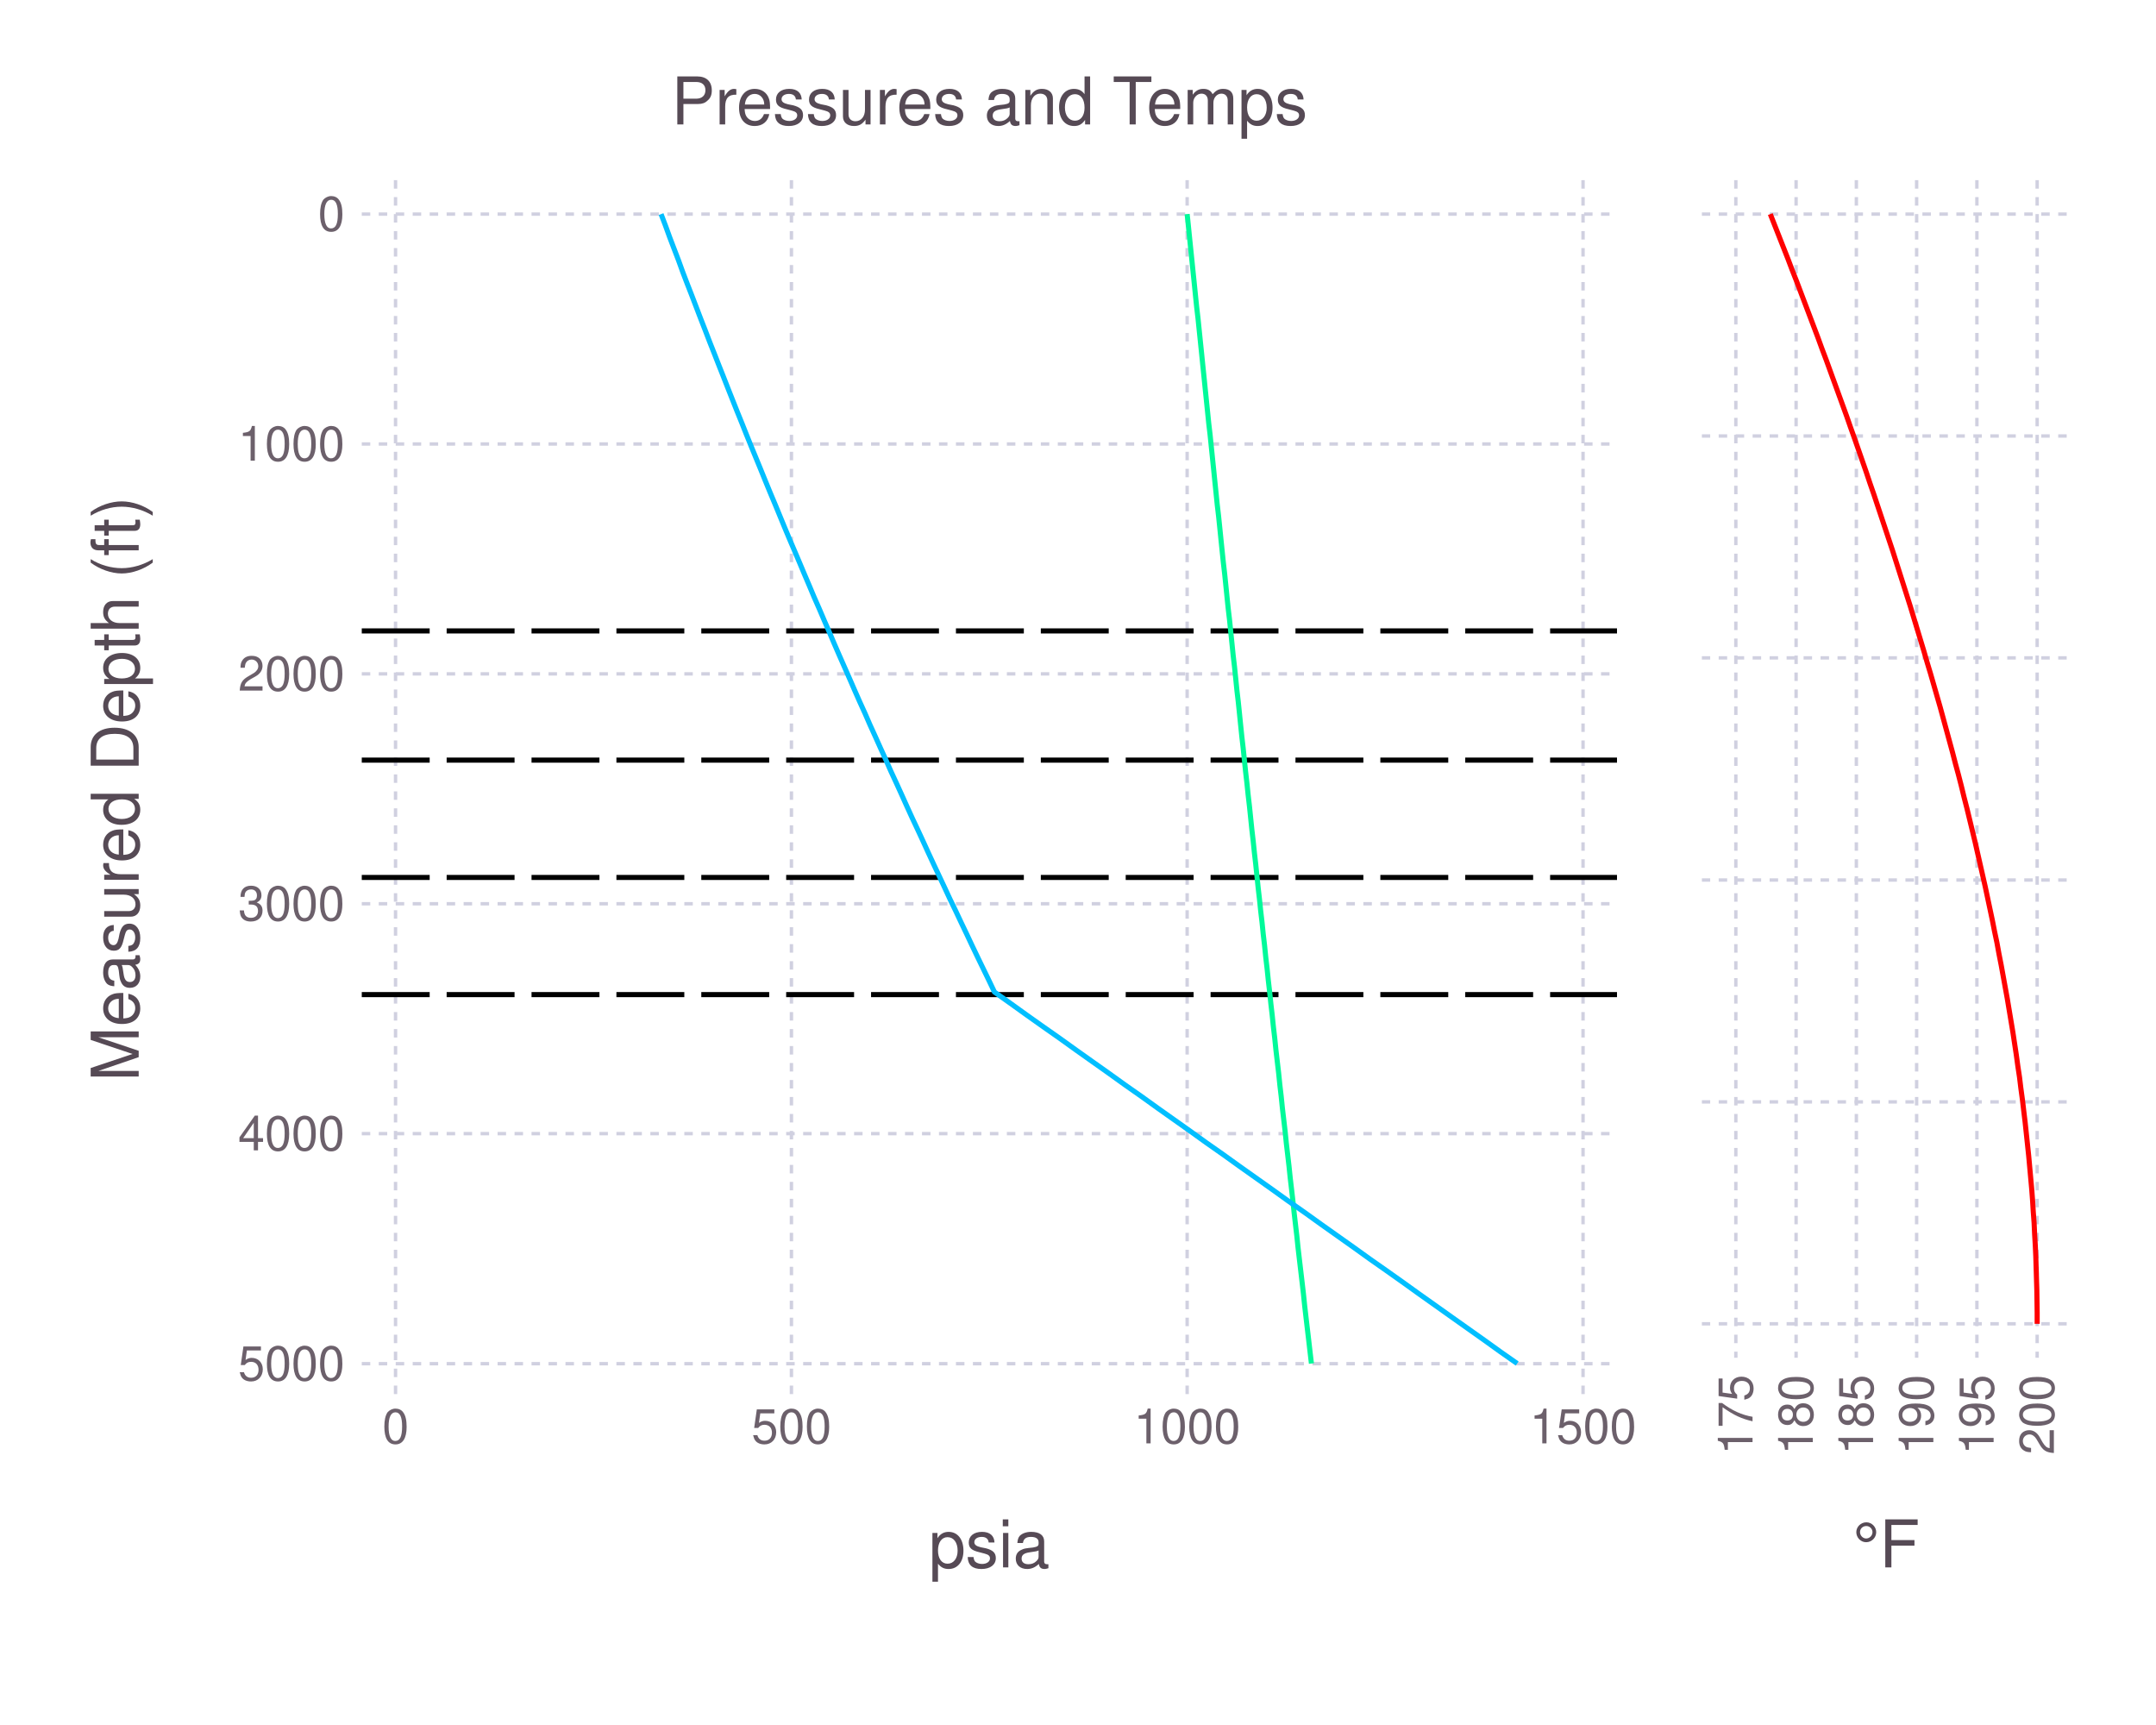
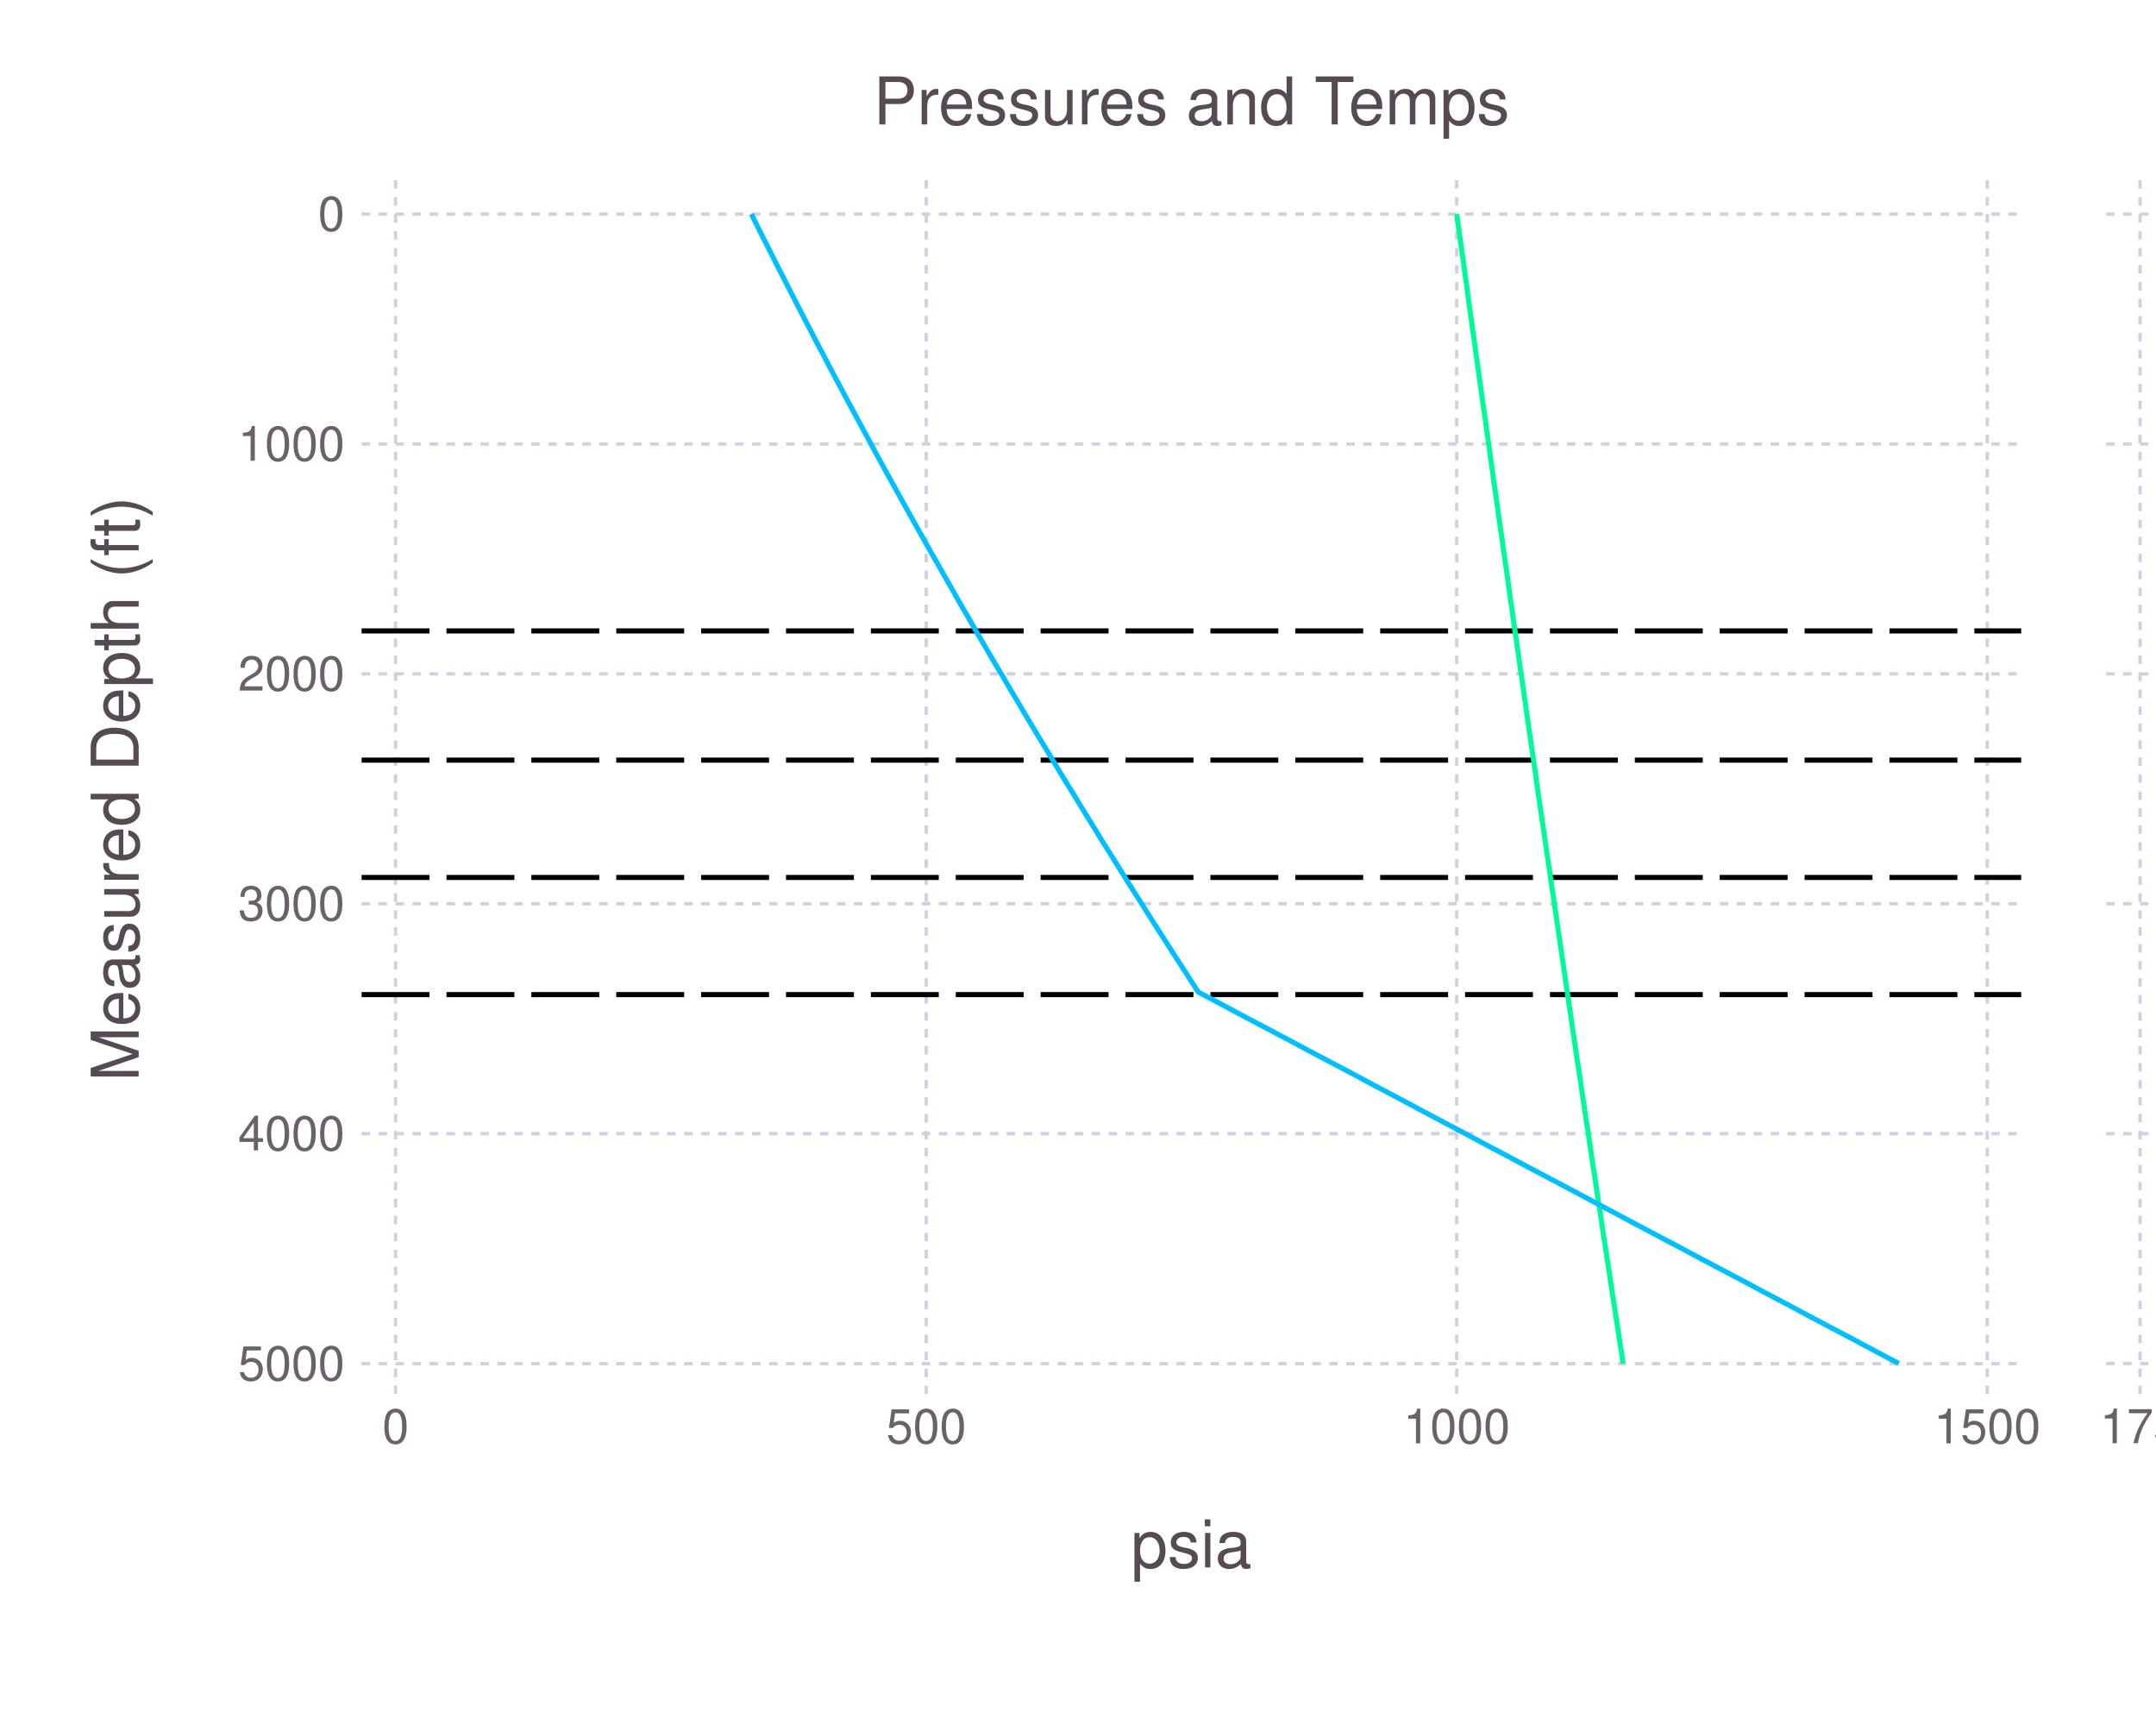
<svg xmlns="http://www.w3.org/2000/svg" version="1.2" width="127mm" height="101.6mm" viewBox="0 0 127 101.6" stroke="none" fill="#000000" stroke-width="0.3" font-size="3.88">
  <defs>
    <marker id="arrow" markerWidth="15" markerHeight="7" refX="5" refY="3.5" orient="auto" markerUnits="strokeWidth">
      <path d="M0,0 L15,3.5 L0,7 z" stroke="context-stroke" fill="context-stroke" />
    </marker>
  </defs>
-   <g class="plotroot xscalable yscalable" id="img-79c1b90b-1">
-     <g font-size="3.88" font-family="'PT Sans','Helvetica Neue','Helvetica',sans-serif" fill="#564A55" stroke="#000000" stroke-opacity="0.000" id="img-79c1b90b-2">
-       <g transform="translate(111.12,89.99)">
+   <g class="plotroot xscalable yscalable" id="img-bbf3031d-1">
+     <g font-size="3.88" font-family="'PT Sans','Helvetica Neue','Helvetica',sans-serif" fill="#564A55" stroke="#000000" stroke-opacity="0.000" id="img-bbf3031d-2">
+       <g transform="translate(158.75,89.99)">
        <g class="primitive">
          <text text-anchor="middle" dy="0.6em">°F</text>
        </g>
      </g>
    </g>
-     <g class="guide xlabels" font-size="2.82" font-family="'PT Sans Caption','Helvetica Neue','Helvetica',sans-serif" fill="#6C606B" id="img-79c1b90b-3">
-       <g transform="translate(102.25,80.97)">
-         <g class="primitive">
-           <text text-anchor="end" dy="0.35em" transform="rotate(-90,0, 0)">175</text>
-         </g>
-       </g>
-       <g transform="translate(105.8,80.97)">
-         <g class="primitive">
-           <text text-anchor="end" dy="0.35em" transform="rotate(-90,0, 0)">180</text>
-         </g>
-       </g>
-       <g transform="translate(109.35,80.97)">
-         <g class="primitive">
-           <text text-anchor="end" dy="0.35em" transform="rotate(-90,0, 0)">185</text>
-         </g>
-       </g>
-       <g transform="translate(112.9,80.97)">
-         <g class="primitive">
-           <text text-anchor="end" dy="0.35em" transform="rotate(-90,0, 0)">190</text>
-         </g>
-       </g>
-       <g transform="translate(116.45,80.97)">
-         <g class="primitive">
-           <text text-anchor="end" dy="0.35em" transform="rotate(-90,0, 0)">195</text>
-         </g>
-       </g>
-       <g transform="translate(120,80.97)">
-         <g class="primitive">
-           <text text-anchor="end" dy="0.35em" transform="rotate(-90,0, 0)">200</text>
-         </g>
-       </g>
-     </g>
-     <g clip-path="url(#img-79c1b90b-4)">
-       <g id="img-79c1b90b-5">
-         <g pointer-events="visible" stroke-width="0.3" fill="#000000" fill-opacity="0.000" stroke="#000000" stroke-opacity="0.000" class="guide background" id="img-79c1b90b-6">
-           <g transform="translate(111.12,45.29)" id="img-79c1b90b-7">
-             <path d="M-10.88,-34.68 L 10.88 -34.68 10.88 34.68 -10.88 34.68 z" class="primitive" />
-           </g>
-         </g>
-         <g class="guide xgridlines yfixed" stroke-dasharray="0.5,0.5" stroke-width="0.2" stroke="#D0D0E0" id="img-79c1b90b-8">
-           <g transform="translate(102.25,45.29)" id="img-79c1b90b-9">
-             <path fill="none" d="M0,-34.68 L 0 34.68" class="primitive" />
-           </g>
-           <g transform="translate(105.8,45.29)" id="img-79c1b90b-10">
-             <path fill="none" d="M0,-34.68 L 0 34.68" class="primitive" />
-           </g>
-           <g transform="translate(109.35,45.29)" id="img-79c1b90b-11">
-             <path fill="none" d="M0,-34.68 L 0 34.68" class="primitive" />
-           </g>
-           <g transform="translate(112.9,45.29)" id="img-79c1b90b-12">
-             <path fill="none" d="M0,-34.68 L 0 34.68" class="primitive" />
-           </g>
-           <g transform="translate(116.45,45.29)" id="img-79c1b90b-13">
-             <path fill="none" d="M0,-34.68 L 0 34.68" class="primitive" />
-           </g>
-           <g transform="translate(120,45.29)" id="img-79c1b90b-14">
-             <path fill="none" d="M0,-34.68 L 0 34.68" class="primitive" />
-           </g>
-         </g>
-         <g class="guide ygridlines xfixed" stroke-dasharray="0.5,0.5" stroke-width="0.2" stroke="#D0D0E0" id="img-79c1b90b-15">
-           <g transform="translate(111.12,12.61)" id="img-79c1b90b-16">
-             <path fill="none" d="M-10.88,0 L 10.88 0" class="primitive" />
-           </g>
-           <g transform="translate(111.12,25.68)" id="img-79c1b90b-17">
-             <path fill="none" d="M-10.88,0 L 10.88 0" class="primitive" />
-           </g>
-           <g transform="translate(111.12,38.75)" id="img-79c1b90b-18">
-             <path fill="none" d="M-10.88,0 L 10.88 0" class="primitive" />
-           </g>
-           <g transform="translate(111.12,51.83)" id="img-79c1b90b-19">
-             <path fill="none" d="M-10.88,0 L 10.88 0" class="primitive" />
-           </g>
-           <g transform="translate(111.12,64.9)" id="img-79c1b90b-20">
-             <path fill="none" d="M-10.88,0 L 10.88 0" class="primitive" />
-           </g>
-           <g transform="translate(111.12,77.97)" id="img-79c1b90b-21">
-             <path fill="none" d="M-10.88,0 L 10.88 0" class="primitive" />
-           </g>
-         </g>
-         <g class="plotpanel" id="img-79c1b90b-22">
-           <g stroke-width="0.3" fill="#000000" fill-opacity="0.000" class="geometry" id="img-79c1b90b-23">
-             <g class="color_RGB{N0f8}(1.0,0.0,0.0)" stroke-dasharray="none" stroke="#FF0000" id="img-79c1b90b-24">
-               <g transform="translate(114.22,45.29)" id="img-79c1b90b-25">
-                 <path fill="none" d="M-9.94,-32.68 L -9.68 -32.02 -9.42 -31.36 -9.16 -30.7 -8.9 -30.04 -8.65 -29.38 -8.39 -28.72 -8.14 -28.06 -7.89 -27.4 -7.64 -26.74 -7.39 -26.08 -7.14 -25.42 -6.9 -24.76 -6.65 -24.1 -6.41 -23.44 -6.17 -22.78 -5.93 -22.12 -5.69 -21.46 -5.45 -20.8 -5.22 -20.14 -4.98 -19.47 -4.75 -18.81 -4.52 -18.15 -4.29 -17.49 -4.07 -16.83 -3.84 -16.17 -3.62 -15.51 -3.4 -14.85 -3.18 -14.19 -2.96 -13.53 -2.74 -12.87 -2.53 -12.21 -2.32 -11.55 -2.11 -10.89 -1.9 -10.23 -1.69 -9.57 -1.49 -8.91 -1.29 -8.25 -1.09 -7.59 -0.89 -6.93 -0.7 -6.27 -0.5 -5.61 -0.31 -4.95 -0.12 -4.29 0.07 -3.63 0.25 -2.97 0.43 -2.31 0.61 -1.65 0.79 -0.99 0.96 -0.33 1.14 0.33 1.31 0.99 1.47 1.65 1.64 2.31 1.8 2.97 1.96 3.63 2.12 4.29 2.27 4.95 2.42 5.61 2.57 6.27 2.72 6.93 2.86 7.59 3 8.25 3.14 8.91 3.27 9.57 3.41 10.23 3.53 10.89 3.66 11.55 3.78 12.21 3.9 12.87 4.02 13.53 4.13 14.19 4.24 14.85 4.35 15.51 4.45 16.17 4.55 16.83 4.64 17.49 4.74 18.15 4.82 18.81 4.91 19.47 4.99 20.14 5.07 20.8 5.14 21.46 5.21 22.12 5.28 22.78 5.34 23.44 5.4 24.1 5.46 24.76 5.51 25.42 5.55 26.08 5.6 26.74 5.63 27.4 5.67 28.06 5.7 28.72 5.72 29.38 5.74 30.04 5.76 30.7 5.77 31.36 5.78 32.02 5.78 32.68" class="primitive" />
-               </g>
-             </g>
-           </g>
-         </g>
-       </g>
-     </g>
-     <g font-size="3.88" font-family="'PT Sans','Helvetica Neue','Helvetica',sans-serif" fill="#564A55" stroke="#000000" stroke-opacity="0.000" id="img-79c1b90b-26">
-       <g transform="translate(111.12,5)" id="img-79c1b90b-27">
+     <g class="guide xlabels" font-size="2.82" font-family="'PT Sans Caption','Helvetica Neue','Helvetica',sans-serif" fill="#6C606B" id="img-bbf3031d-3">
+       <g transform="translate(126.06,83.31)">
+         <g class="primitive">
+           <text text-anchor="middle" dy="0.6em">175</text>
+         </g>
+       </g>
+       <g transform="translate(139.14,83.31)">
+         <g class="primitive">
+           <text text-anchor="middle" dy="0.6em">180</text>
+         </g>
+       </g>
+       <g transform="translate(152.21,83.31)">
+         <g class="primitive">
+           <text text-anchor="middle" dy="0.6em">185</text>
+         </g>
+       </g>
+       <g transform="translate(165.29,83.31)">
+         <g class="primitive">
+           <text text-anchor="middle" dy="0.6em">190</text>
+         </g>
+       </g>
+       <g transform="translate(178.36,83.31)">
+         <g class="primitive">
+           <text text-anchor="middle" dy="0.6em">195</text>
+         </g>
+       </g>
+       <g transform="translate(191.44,83.31)">
+         <g class="primitive">
+           <text text-anchor="middle" dy="0.6em">200</text>
+         </g>
+       </g>
+     </g>
+     <g clip-path="url(#img-bbf3031d-4)">
+       <g id="img-bbf3031d-5">
+         <g pointer-events="visible" stroke-width="0.3" fill="#000000" fill-opacity="0.000" stroke="#000000" stroke-opacity="0.000" class="guide background" id="img-bbf3031d-6">
+           <g transform="translate(158.75,46.46)" id="img-bbf3031d-7">
+             <path d="M-34.69,-35.85 L 34.69 -35.85 34.69 35.85 -34.69 35.85 z" class="primitive" />
+           </g>
+         </g>
+         <g class="guide xgridlines yfixed" stroke-dasharray="0.5,0.5" stroke-width="0.2" stroke="#D0D0E0" id="img-bbf3031d-8">
+           <g transform="translate(126.06,46.46)" id="img-bbf3031d-9">
+             <path fill="none" d="M0,-35.85 L 0 35.85" class="primitive" />
+           </g>
+           <g transform="translate(139.14,46.46)" id="img-bbf3031d-10">
+             <path fill="none" d="M0,-35.85 L 0 35.85" class="primitive" />
+           </g>
+           <g transform="translate(152.21,46.46)" id="img-bbf3031d-11">
+             <path fill="none" d="M0,-35.85 L 0 35.85" class="primitive" />
+           </g>
+           <g transform="translate(165.29,46.46)" id="img-bbf3031d-12">
+             <path fill="none" d="M0,-35.85 L 0 35.85" class="primitive" />
+           </g>
+           <g transform="translate(178.36,46.46)" id="img-bbf3031d-13">
+             <path fill="none" d="M0,-35.85 L 0 35.85" class="primitive" />
+           </g>
+           <g transform="translate(191.44,46.46)" id="img-bbf3031d-14">
+             <path fill="none" d="M0,-35.85 L 0 35.85" class="primitive" />
+           </g>
+         </g>
+         <g class="guide ygridlines xfixed" stroke-dasharray="0.5,0.5" stroke-width="0.2" stroke="#D0D0E0" id="img-bbf3031d-15">
+           <g transform="translate(158.75,12.61)" id="img-bbf3031d-16">
+             <path fill="none" d="M-34.69,0 L 34.69 0" class="primitive" />
+           </g>
+           <g transform="translate(158.75,26.15)" id="img-bbf3031d-17">
+             <path fill="none" d="M-34.69,0 L 34.69 0" class="primitive" />
+           </g>
+           <g transform="translate(158.75,39.69)" id="img-bbf3031d-18">
+             <path fill="none" d="M-34.69,0 L 34.69 0" class="primitive" />
+           </g>
+           <g transform="translate(158.75,53.23)" id="img-bbf3031d-19">
+             <path fill="none" d="M-34.69,0 L 34.69 0" class="primitive" />
+           </g>
+           <g transform="translate(158.75,66.77)" id="img-bbf3031d-20">
+             <path fill="none" d="M-34.69,0 L 34.69 0" class="primitive" />
+           </g>
+           <g transform="translate(158.75,80.31)" id="img-bbf3031d-21">
+             <path fill="none" d="M-34.69,0 L 34.69 0" class="primitive" />
+           </g>
+         </g>
+         <g class="plotpanel" id="img-bbf3031d-22">
+           <g stroke-width="0.3" fill="#000000" fill-opacity="0.000" class="geometry" id="img-bbf3031d-23">
+             <g class="color_RGB{N0f8}(1.0,0.0,0.0)" stroke-dasharray="none" stroke="#FF0000" id="img-bbf3031d-24">
+               <g transform="translate(170.14,46.46)" id="img-bbf3031d-25">
+                 <path fill="none" d="M-36.62,-33.85 L -35.66 -33.17 -34.7 -32.48 -33.74 -31.8 -32.8 -31.12 -31.85 -30.43 -30.92 -29.75 -29.98 -29.06 -29.06 -28.38 -28.13 -27.7 -27.22 -27.01 -26.3 -26.33 -25.4 -25.65 -24.5 -24.96 -23.6 -24.28 -22.71 -23.59 -21.83 -22.91 -20.95 -22.23 -20.08 -21.54 -19.21 -20.86 -18.35 -20.17 -17.5 -19.49 -16.65 -18.81 -15.81 -18.12 -14.98 -17.44 -14.15 -16.75 -13.32 -16.07 -12.51 -15.39 -11.7 -14.7 -10.9 -14.02 -10.11 -13.34 -9.32 -12.65 -8.54 -11.97 -7.76 -11.28 -7 -10.6 -6.24 -9.92 -5.49 -9.23 -4.74 -8.55 -4.01 -7.86 -3.28 -7.18 -2.56 -6.5 -1.85 -5.81 -1.14 -5.13 -0.45 -4.45 0.24 -3.76 0.92 -3.08 1.59 -2.39 2.25 -1.71 2.9 -1.03 3.55 -0.34 4.18 0.34 4.81 1.03 5.43 1.71 6.03 2.39 6.63 3.08 7.22 3.76 7.8 4.45 8.37 5.13 8.93 5.81 9.47 6.5 10.01 7.18 10.54 7.86 11.06 8.55 11.56 9.23 12.06 9.92 12.54 10.6 13.02 11.28 13.48 11.97 13.93 12.65 14.37 13.34 14.79 14.02 15.21 14.7 15.61 15.39 16 16.07 16.38 16.75 16.75 17.44 17.1 18.12 17.44 18.81 17.77 19.49 18.08 20.17 18.38 20.86 18.67 21.54 18.94 22.23 19.2 22.91 19.45 23.59 19.68 24.28 19.9 24.96 20.1 25.65 20.28 26.33 20.46 27.01 20.61 27.7 20.75 28.38 20.88 29.06 20.99 29.75 21.08 30.43 21.16 31.12 21.21 31.8 21.26 32.48 21.28 33.17 21.29 33.85" class="primitive" />
+               </g>
+             </g>
+           </g>
+         </g>
+       </g>
+     </g>
+     <g font-size="3.88" font-family="'PT Sans','Helvetica Neue','Helvetica',sans-serif" fill="#564A55" stroke="#000000" stroke-opacity="0.000" id="img-bbf3031d-26">
+       <g transform="translate(158.75,5)" id="img-bbf3031d-27">
        <g class="primitive">
          <text text-anchor="middle" dy="0.6em"> </text>
        </g>
      </g>
    </g>
  </g>
-   <g class="plotroot xscalable yscalable" id="img-79c1b90b-28">
-     <g font-size="3.88" font-family="'PT Sans','Helvetica Neue','Helvetica',sans-serif" fill="#564A55" stroke="#000000" stroke-opacity="0.000" id="img-79c1b90b-29">
-       <g transform="translate(58.28,89.99)" id="img-79c1b90b-30">
+   <g class="plotroot xscalable yscalable" id="img-bbf3031d-28">
+     <g font-size="3.88" font-family="'PT Sans','Helvetica Neue','Helvetica',sans-serif" fill="#564A55" stroke="#000000" stroke-opacity="0.000" id="img-bbf3031d-29">
+       <g transform="translate(70.18,89.99)" id="img-bbf3031d-30">
        <g class="primitive">
          <text text-anchor="middle" dy="0.6em">psia</text>
        </g>
      </g>
    </g>
-     <g class="guide xlabels" font-size="2.82" font-family="'PT Sans Caption','Helvetica Neue','Helvetica',sans-serif" fill="#6C606B" id="img-79c1b90b-31">
-       <g transform="translate(23.3,83.32)" id="img-79c1b90b-32">
+     <g class="guide xlabels" font-size="2.82" font-family="'PT Sans Caption','Helvetica Neue','Helvetica',sans-serif" fill="#6C606B" id="img-bbf3031d-31">
+       <g transform="translate(23.3,83.32)" id="img-bbf3031d-32">
        <g class="primitive">
          <text text-anchor="middle" dy="0.6em">0</text>
        </g>
      </g>
-       <g transform="translate(46.62,83.32)" id="img-79c1b90b-33">
+       <g transform="translate(54.56,83.32)" id="img-bbf3031d-33">
        <g class="primitive">
          <text text-anchor="middle" dy="0.6em">500</text>
        </g>
      </g>
-       <g transform="translate(69.93,83.32)" id="img-79c1b90b-34">
+       <g transform="translate(85.81,83.32)" id="img-bbf3031d-34">
        <g class="primitive">
          <text text-anchor="middle" dy="0.6em">1000</text>
        </g>
      </g>
-       <g transform="translate(93.25,83.32)" id="img-79c1b90b-35">
+       <g transform="translate(117.06,83.32)" id="img-bbf3031d-35">
        <g class="primitive">
          <text text-anchor="middle" dy="0.6em">1500</text>
        </g>
      </g>
    </g>
-     <g clip-path="url(#img-79c1b90b-36)">
-       <g id="img-79c1b90b-37">
-         <g pointer-events="visible" stroke-width="0.3" fill="#000000" fill-opacity="0.000" stroke="#000000" stroke-opacity="0.000" class="guide background" id="img-79c1b90b-38">
-           <g transform="translate(58.28,46.46)" id="img-79c1b90b-39">
-             <path d="M-36.97,-35.85 L 36.97 -35.85 36.97 35.85 -36.97 35.85 z" class="primitive" />
-           </g>
-         </g>
-         <g class="guide ygridlines xfixed" stroke-dasharray="0.5,0.5" stroke-width="0.2" stroke="#D0D0E0" id="img-79c1b90b-40">
-           <g transform="translate(58.28,12.61)" id="img-79c1b90b-41">
-             <path fill="none" d="M-36.97,0 L 36.97 0" class="primitive" />
-           </g>
-           <g transform="translate(58.28,26.15)" id="img-79c1b90b-42">
-             <path fill="none" d="M-36.97,0 L 36.97 0" class="primitive" />
-           </g>
-           <g transform="translate(58.28,39.69)" id="img-79c1b90b-43">
-             <path fill="none" d="M-36.97,0 L 36.97 0" class="primitive" />
-           </g>
-           <g transform="translate(58.28,53.23)" id="img-79c1b90b-44">
-             <path fill="none" d="M-36.97,0 L 36.97 0" class="primitive" />
-           </g>
-           <g transform="translate(58.28,66.77)" id="img-79c1b90b-45">
-             <path fill="none" d="M-36.97,0 L 36.97 0" class="primitive" />
-           </g>
-           <g transform="translate(58.28,80.32)" id="img-79c1b90b-46">
-             <path fill="none" d="M-36.97,0 L 36.97 0" class="primitive" />
-           </g>
-         </g>
-         <g class="guide xgridlines yfixed" stroke-dasharray="0.5,0.5" stroke-width="0.2" stroke="#D0D0E0" id="img-79c1b90b-47">
-           <g transform="translate(23.3,46.46)" id="img-79c1b90b-48">
-             <path fill="none" d="M0,-35.85 L 0 35.85" class="primitive" />
-           </g>
-           <g transform="translate(46.62,46.46)" id="img-79c1b90b-49">
-             <path fill="none" d="M0,-35.85 L 0 35.85" class="primitive" />
-           </g>
-           <g transform="translate(69.93,46.46)" id="img-79c1b90b-50">
-             <path fill="none" d="M0,-35.85 L 0 35.85" class="primitive" />
-           </g>
-           <g transform="translate(93.25,46.46)" id="img-79c1b90b-51">
-             <path fill="none" d="M0,-35.85 L 0 35.85" class="primitive" />
-           </g>
-         </g>
-         <g class="plotpanel" id="img-79c1b90b-52">
-           <g class="xfixed" id="img-79c1b90b-53">
-             <g stroke-dasharray="4,1" stroke-width="0.3" stroke="#000000" id="img-79c1b90b-54">
-               <g transform="translate(58.28,58.58)" id="img-79c1b90b-55">
-                 <path fill="none" d="M-36.97,0 L 36.97 0" class="primitive" />
-               </g>
-             </g>
-             <g stroke-dasharray="4,1" stroke-width="0.3" stroke="#000000" id="img-79c1b90b-56">
-               <g transform="translate(58.28,51.68)" id="img-79c1b90b-57">
-                 <path fill="none" d="M-36.97,0 L 36.97 0" class="primitive" />
-               </g>
-             </g>
-             <g stroke-dasharray="4,1" stroke-width="0.3" stroke="#000000" id="img-79c1b90b-58">
-               <g transform="translate(58.28,44.77)" id="img-79c1b90b-59">
-                 <path fill="none" d="M-36.97,0 L 36.97 0" class="primitive" />
-               </g>
-             </g>
-             <g stroke-dasharray="4,1" stroke-width="0.3" stroke="#000000" id="img-79c1b90b-60">
-               <g transform="translate(58.28,37.16)" id="img-79c1b90b-61">
-                 <path fill="none" d="M-36.97,0 L 36.97 0" class="primitive" />
-               </g>
-             </g>
-           </g>
-           <g stroke-width="0.3" fill="#000000" fill-opacity="0.000" class="geometry" id="img-79c1b90b-62">
-             <g class="color_RGB{N0f8}(0.0,0.98,0.604)" stroke-dasharray="none" stroke="#00FA9A" id="img-79c1b90b-63">
-               <g transform="translate(73.52,46.46)" id="img-79c1b90b-64">
-                 <path fill="none" d="M-3.59,-33.85 L -3.52 -33.17 -3.45 -32.48 -3.38 -31.8 -3.31 -31.12 -3.24 -30.43 -3.17 -29.75 -3.1 -29.06 -3.03 -28.38 -2.95 -27.7 -2.88 -27.01 -2.81 -26.33 -2.74 -25.65 -2.67 -24.96 -2.6 -24.28 -2.53 -23.59 -2.46 -22.91 -2.39 -22.23 -2.32 -21.54 -2.24 -20.86 -2.17 -20.17 -2.1 -19.49 -2.03 -18.81 -1.96 -18.12 -1.89 -17.44 -1.82 -16.75 -1.74 -16.07 -1.67 -15.39 -1.6 -14.7 -1.53 -14.02 -1.46 -13.34 -1.38 -12.65 -1.31 -11.97 -1.24 -11.28 -1.17 -10.6 -1.09 -9.92 -1.02 -9.23 -0.95 -8.55 -0.88 -7.86 -0.8 -7.18 -0.73 -6.5 -0.66 -5.81 -0.58 -5.13 -0.51 -4.45 -0.44 -3.76 -0.37 -3.08 -0.29 -2.39 -0.22 -1.71 -0.15 -1.03 -0.07 -0.34 0 0.34 0.08 1.03 0.15 1.71 0.22 2.39 0.3 3.08 0.37 3.76 0.45 4.45 0.52 5.13 0.59 5.81 0.67 6.5 0.74 7.18 0.82 7.86 0.89 8.55 0.97 9.23 1.04 9.92 1.12 10.6 1.19 11.28 1.27 11.97 1.34 12.65 1.42 13.34 1.49 14.02 1.57 14.7 1.64 15.39 1.72 16.07 1.8 16.75 1.87 17.44 1.95 18.12 2.02 18.81 2.1 19.49 2.18 20.17 2.25 20.86 2.33 21.54 2.41 22.23 2.48 22.91 2.56 23.59 2.64 24.28 2.71 24.96 2.79 25.65 2.87 26.33 2.94 27.01 3.02 27.7 3.1 28.38 3.18 29.06 3.26 29.75 3.33 30.43 3.41 31.12 3.49 31.8 3.57 32.48 3.65 33.17 3.73 33.85" class="primitive" />
-               </g>
-             </g>
-           </g>
-           <g stroke-width="0.3" fill="#000000" fill-opacity="0.000" class="geometry" id="img-79c1b90b-65">
-             <g class="color_RGB{N0f8}(0.0,0.749,1.0)" stroke-dasharray="none" stroke="#00BFFF" id="img-79c1b90b-66">
-               <g transform="translate(56.69,46.46)" id="img-79c1b90b-67">
-                 <path fill="none" d="M-17.75,-33.85 L -17.49 -33.17 -17.24 -32.48 -16.98 -31.8 -16.72 -31.12 -16.47 -30.43 -16.21 -29.75 -15.94 -29.06 -15.68 -28.38 -15.42 -27.7 -15.15 -27.01 -14.89 -26.33 -14.62 -25.65 -14.35 -24.96 -14.08 -24.28 -13.81 -23.59 -13.54 -22.91 -13.27 -22.23 -12.99 -21.54 -12.72 -20.86 -12.44 -20.17 -12.16 -19.49 -11.88 -18.81 -11.6 -18.12 -11.32 -17.44 -11.03 -16.75 -10.75 -16.07 -10.47 -15.39 -10.18 -14.7 -9.89 -14.02 -9.6 -13.34 -9.31 -12.65 -9.02 -11.97 -8.73 -11.28 -8.43 -10.6 -8.14 -9.92 -7.84 -9.23 -7.55 -8.55 -7.25 -7.86 -6.95 -7.18 -6.65 -6.5 -6.35 -5.81 -6.05 -5.13 -5.74 -4.45 -5.44 -3.76 -5.13 -3.08 -4.82 -2.39 -4.51 -1.71 -4.21 -1.03 -3.89 -0.34 -3.58 0.34 -3.27 1.03 -2.96 1.71 -2.64 2.39 -2.32 3.08 -2.01 3.76 -1.69 4.45 -1.37 5.13 -1.05 5.81 -0.73 6.5 -0.4 7.18 -0.08 7.86 0.25 8.55 0.57 9.23 0.9 9.92 1.23 10.6 1.56 11.28 1.89 11.97 2.85 12.65 3.81 13.34 4.77 14.02 5.74 14.7 6.7 15.39 7.66 16.07 8.62 16.75 9.58 17.44 10.55 18.12 11.51 18.81 12.47 19.49 13.43 20.17 14.39 20.86 15.36 21.54 16.32 22.23 17.28 22.91 18.24 23.59 19.2 24.28 20.17 24.96 21.13 25.65 22.09 26.33 23.05 27.01 24.01 27.7 24.98 28.38 25.94 29.06 26.9 29.75 27.86 30.43 28.83 31.12 29.79 31.8 30.75 32.48 31.71 33.17 32.68 33.85" class="primitive" />
-               </g>
-             </g>
-           </g>
-         </g>
-       </g>
-     </g>
-     <g class="guide ylabels" font-size="2.82" font-family="'PT Sans Caption','Helvetica Neue','Helvetica',sans-serif" fill="#6C606B" id="img-79c1b90b-68">
-       <g transform="translate(20.3,12.61)" id="img-79c1b90b-69">
+     <g clip-path="url(#img-bbf3031d-36)">
+       <g id="img-bbf3031d-37">
+         <g pointer-events="visible" stroke-width="0.3" fill="#000000" fill-opacity="0.000" stroke="#000000" stroke-opacity="0.000" class="guide background" id="img-bbf3031d-38">
+           <g transform="translate(70.18,46.46)" id="img-bbf3031d-39">
+             <path d="M-48.88,-35.85 L 48.88 -35.85 48.88 35.85 -48.88 35.85 z" class="primitive" />
+           </g>
+         </g>
+         <g class="guide ygridlines xfixed" stroke-dasharray="0.5,0.5" stroke-width="0.2" stroke="#D0D0E0" id="img-bbf3031d-40">
+           <g transform="translate(70.18,12.61)" id="img-bbf3031d-41">
+             <path fill="none" d="M-48.88,0 L 48.88 0" class="primitive" />
+           </g>
+           <g transform="translate(70.18,26.15)" id="img-bbf3031d-42">
+             <path fill="none" d="M-48.88,0 L 48.88 0" class="primitive" />
+           </g>
+           <g transform="translate(70.18,39.69)" id="img-bbf3031d-43">
+             <path fill="none" d="M-48.88,0 L 48.88 0" class="primitive" />
+           </g>
+           <g transform="translate(70.18,53.23)" id="img-bbf3031d-44">
+             <path fill="none" d="M-48.88,0 L 48.88 0" class="primitive" />
+           </g>
+           <g transform="translate(70.18,66.77)" id="img-bbf3031d-45">
+             <path fill="none" d="M-48.88,0 L 48.88 0" class="primitive" />
+           </g>
+           <g transform="translate(70.18,80.32)" id="img-bbf3031d-46">
+             <path fill="none" d="M-48.88,0 L 48.88 0" class="primitive" />
+           </g>
+         </g>
+         <g class="guide xgridlines yfixed" stroke-dasharray="0.5,0.5" stroke-width="0.2" stroke="#D0D0E0" id="img-bbf3031d-47">
+           <g transform="translate(23.3,46.46)" id="img-bbf3031d-48">
+             <path fill="none" d="M0,-35.85 L 0 35.85" class="primitive" />
+           </g>
+           <g transform="translate(54.56,46.46)" id="img-bbf3031d-49">
+             <path fill="none" d="M0,-35.85 L 0 35.85" class="primitive" />
+           </g>
+           <g transform="translate(85.81,46.46)" id="img-bbf3031d-50">
+             <path fill="none" d="M0,-35.85 L 0 35.85" class="primitive" />
+           </g>
+           <g transform="translate(117.06,46.46)" id="img-bbf3031d-51">
+             <path fill="none" d="M0,-35.85 L 0 35.85" class="primitive" />
+           </g>
+         </g>
+         <g class="plotpanel" id="img-bbf3031d-52">
+           <g class="xfixed" id="img-bbf3031d-53">
+             <g stroke-dasharray="4,1" stroke-width="0.3" stroke="#000000" id="img-bbf3031d-54">
+               <g transform="translate(70.18,58.58)" id="img-bbf3031d-55">
+                 <path fill="none" d="M-48.88,0 L 48.88 0" class="primitive" />
+               </g>
+             </g>
+             <g stroke-dasharray="4,1" stroke-width="0.3" stroke="#000000" id="img-bbf3031d-56">
+               <g transform="translate(70.18,51.68)" id="img-bbf3031d-57">
+                 <path fill="none" d="M-48.88,0 L 48.88 0" class="primitive" />
+               </g>
+             </g>
+             <g stroke-dasharray="4,1" stroke-width="0.3" stroke="#000000" id="img-bbf3031d-58">
+               <g transform="translate(70.18,44.77)" id="img-bbf3031d-59">
+                 <path fill="none" d="M-48.88,0 L 48.88 0" class="primitive" />
+               </g>
+             </g>
+             <g stroke-dasharray="4,1" stroke-width="0.3" stroke="#000000" id="img-bbf3031d-60">
+               <g transform="translate(70.18,37.16)" id="img-bbf3031d-61">
+                 <path fill="none" d="M-48.88,0 L 48.88 0" class="primitive" />
+               </g>
+             </g>
+           </g>
+           <g stroke-width="0.3" fill="#000000" fill-opacity="0.000" class="geometry" id="img-bbf3031d-62">
+             <g class="color_RGB{N0f8}(0.0,0.98,0.604)" stroke-dasharray="none" stroke="#00FA9A" id="img-bbf3031d-63">
+               <g transform="translate(90.62,46.46)" id="img-bbf3031d-64">
+                 <path fill="none" d="M-4.81,-33.85 L -4.72 -33.17 -4.62 -32.48 -4.53 -31.8 -4.43 -31.12 -4.34 -30.43 -4.24 -29.75 -4.15 -29.06 -4.06 -28.38 -3.96 -27.7 -3.87 -27.01 -3.77 -26.33 -3.68 -25.65 -3.58 -24.96 -3.49 -24.28 -3.39 -23.59 -3.3 -22.91 -3.2 -22.23 -3.1 -21.54 -3.01 -20.86 -2.91 -20.17 -2.82 -19.49 -2.72 -18.81 -2.63 -18.12 -2.53 -17.44 -2.43 -16.75 -2.34 -16.07 -2.24 -15.39 -2.14 -14.7 -2.05 -14.02 -1.95 -13.34 -1.85 -12.65 -1.76 -11.97 -1.66 -11.28 -1.56 -10.6 -1.47 -9.92 -1.37 -9.23 -1.27 -8.55 -1.17 -7.86 -1.08 -7.18 -0.98 -6.5 -0.88 -5.81 -0.78 -5.13 -0.69 -4.45 -0.59 -3.76 -0.49 -3.08 -0.39 -2.39 -0.29 -1.71 -0.19 -1.03 -0.1 -0.34 0 0.34 0.1 1.03 0.2 1.71 0.3 2.39 0.4 3.08 0.5 3.76 0.6 4.45 0.7 5.13 0.8 5.81 0.9 6.5 1 7.18 1.1 7.86 1.2 8.55 1.3 9.23 1.4 9.92 1.5 10.6 1.6 11.28 1.7 11.97 1.8 12.65 1.9 13.34 2 14.02 2.1 14.7 2.2 15.39 2.3 16.07 2.41 16.75 2.51 17.44 2.61 18.12 2.71 18.81 2.81 19.49 2.92 20.17 3.02 20.86 3.12 21.54 3.22 22.23 3.33 22.91 3.43 23.59 3.53 24.28 3.64 24.96 3.74 25.65 3.84 26.33 3.95 27.01 4.05 27.7 4.16 28.38 4.26 29.06 4.36 29.75 4.47 30.43 4.57 31.12 4.68 31.8 4.78 32.48 4.89 33.17 4.99 33.85" class="primitive" />
+               </g>
+             </g>
+           </g>
+           <g stroke-width="0.3" fill="#000000" fill-opacity="0.000" class="geometry" id="img-bbf3031d-65">
+             <g class="color_RGB{N0f8}(0.0,0.749,1.0)" stroke-dasharray="none" stroke="#00BFFF" id="img-bbf3031d-66">
+               <g transform="translate(68.05,46.46)" id="img-bbf3031d-67">
+                 <path fill="none" d="M-23.79,-33.85 L -23.45 -33.17 -23.11 -32.48 -22.76 -31.8 -22.42 -31.12 -22.07 -30.43 -21.72 -29.75 -21.37 -29.06 -21.02 -28.38 -20.67 -27.7 -20.31 -27.01 -19.96 -26.33 -19.6 -25.65 -19.24 -24.96 -18.88 -24.28 -18.51 -23.59 -18.15 -22.91 -17.78 -22.23 -17.41 -21.54 -17.04 -20.86 -16.67 -20.17 -16.3 -19.49 -15.93 -18.81 -15.55 -18.12 -15.17 -17.44 -14.79 -16.75 -14.41 -16.07 -14.03 -15.39 -13.64 -14.7 -13.26 -14.02 -12.87 -13.34 -12.48 -12.65 -12.09 -11.97 -11.7 -11.28 -11.31 -10.6 -10.91 -9.92 -10.52 -9.23 -10.12 -8.55 -9.72 -7.86 -9.32 -7.18 -8.91 -6.5 -8.51 -5.81 -8.1 -5.13 -7.7 -4.45 -7.29 -3.76 -6.88 -3.08 -6.46 -2.39 -6.05 -1.71 -5.64 -1.03 -5.22 -0.34 -4.8 0.34 -4.38 1.03 -3.96 1.71 -3.54 2.39 -3.12 3.08 -2.69 3.76 -2.26 4.45 -1.84 5.13 -1.41 5.81 -0.97 6.5 -0.54 7.18 -0.11 7.86 0.33 8.55 0.77 9.23 1.21 9.92 1.65 10.6 2.09 11.28 2.53 11.97 3.82 12.65 5.11 13.34 6.4 14.02 7.69 14.7 8.98 15.39 10.27 16.07 11.56 16.75 12.85 17.44 14.14 18.12 15.43 18.81 16.71 19.49 18 20.17 19.29 20.86 20.58 21.54 21.87 22.23 23.16 22.91 24.45 23.59 25.74 24.28 27.03 24.96 28.32 25.65 29.61 26.33 30.9 27.01 32.19 27.7 33.48 28.38 34.77 29.06 36.06 29.75 37.35 30.43 38.64 31.12 39.93 31.8 41.22 32.48 42.51 33.17 43.8 33.85" class="primitive" />
+               </g>
+             </g>
+           </g>
+         </g>
+       </g>
+     </g>
+     <g class="guide ylabels" font-size="2.82" font-family="'PT Sans Caption','Helvetica Neue','Helvetica',sans-serif" fill="#6C606B" id="img-bbf3031d-68">
+       <g transform="translate(20.3,12.61)" id="img-bbf3031d-69">
        <g class="primitive">
          <text text-anchor="end" dy="0.35em">0</text>
        </g>
      </g>
-       <g transform="translate(20.3,26.15)" id="img-79c1b90b-70">
+       <g transform="translate(20.3,26.15)" id="img-bbf3031d-70">
        <g class="primitive">
          <text text-anchor="end" dy="0.35em">1000</text>
        </g>
      </g>
-       <g transform="translate(20.3,39.69)" id="img-79c1b90b-71">
+       <g transform="translate(20.3,39.69)" id="img-bbf3031d-71">
        <g class="primitive">
          <text text-anchor="end" dy="0.35em">2000</text>
        </g>
      </g>
-       <g transform="translate(20.3,53.23)" id="img-79c1b90b-72">
+       <g transform="translate(20.3,53.23)" id="img-bbf3031d-72">
        <g class="primitive">
          <text text-anchor="end" dy="0.35em">3000</text>
        </g>
      </g>
-       <g transform="translate(20.3,66.77)" id="img-79c1b90b-73">
+       <g transform="translate(20.3,66.77)" id="img-bbf3031d-73">
        <g class="primitive">
          <text text-anchor="end" dy="0.35em">4000</text>
        </g>
      </g>
-       <g transform="translate(20.3,80.32)" id="img-79c1b90b-74">
+       <g transform="translate(20.3,80.32)" id="img-bbf3031d-74">
        <g class="primitive">
          <text text-anchor="end" dy="0.35em">5000</text>
        </g>
      </g>
    </g>
-     <g font-size="3.88" font-family="'PT Sans','Helvetica Neue','Helvetica',sans-serif" fill="#564A55" stroke="#000000" stroke-opacity="0.000" id="img-79c1b90b-75">
-       <g transform="translate(8.81,44.46)" id="img-79c1b90b-76">
+     <g font-size="3.88" font-family="'PT Sans','Helvetica Neue','Helvetica',sans-serif" fill="#564A55" stroke="#000000" stroke-opacity="0.000" id="img-bbf3031d-75">
+       <g transform="translate(8.81,44.46)" id="img-bbf3031d-76">
        <g class="primitive">
          <text text-anchor="middle" dy="0.35em" transform="rotate(-90,0, 2)">Measured Depth (ft)</text>
        </g>
      </g>
    </g>
-     <g font-size="3.88" font-family="'PT Sans','Helvetica Neue','Helvetica',sans-serif" fill="#564A55" stroke="#000000" stroke-opacity="0.000" id="img-79c1b90b-77">
-       <g transform="translate(58.28,5)" id="img-79c1b90b-78">
+     <g font-size="3.88" font-family="'PT Sans','Helvetica Neue','Helvetica',sans-serif" fill="#564A55" stroke="#000000" stroke-opacity="0.000" id="img-bbf3031d-77">
+       <g transform="translate(70.18,5)" id="img-bbf3031d-78">
        <g class="primitive">
          <text text-anchor="middle" dy="0.6em">Pressures and Temps</text>
        </g>
      </g>
    </g>
  </g>
  <defs>
-     <clipPath id="img-79c1b90b-4">
-       <path d="M100.25,10.61 L 122 10.61 122 79.97 100.25 79.97" />
+     <clipPath id="img-bbf3031d-4">
+       <path d="M124.06,10.61 L 193.44 10.61 193.44 82.31 124.06 82.31" />
    </clipPath>
-     <clipPath id="img-79c1b90b-36">
-       <path d="M21.3,10.61 L 95.25 10.61 95.25 82.32 21.3 82.32" />
+     <clipPath id="img-bbf3031d-36">
+       <path d="M21.3,10.61 L 119.06 10.61 119.06 82.32 21.3 82.32" />
    </clipPath>
  </defs>
</svg>
